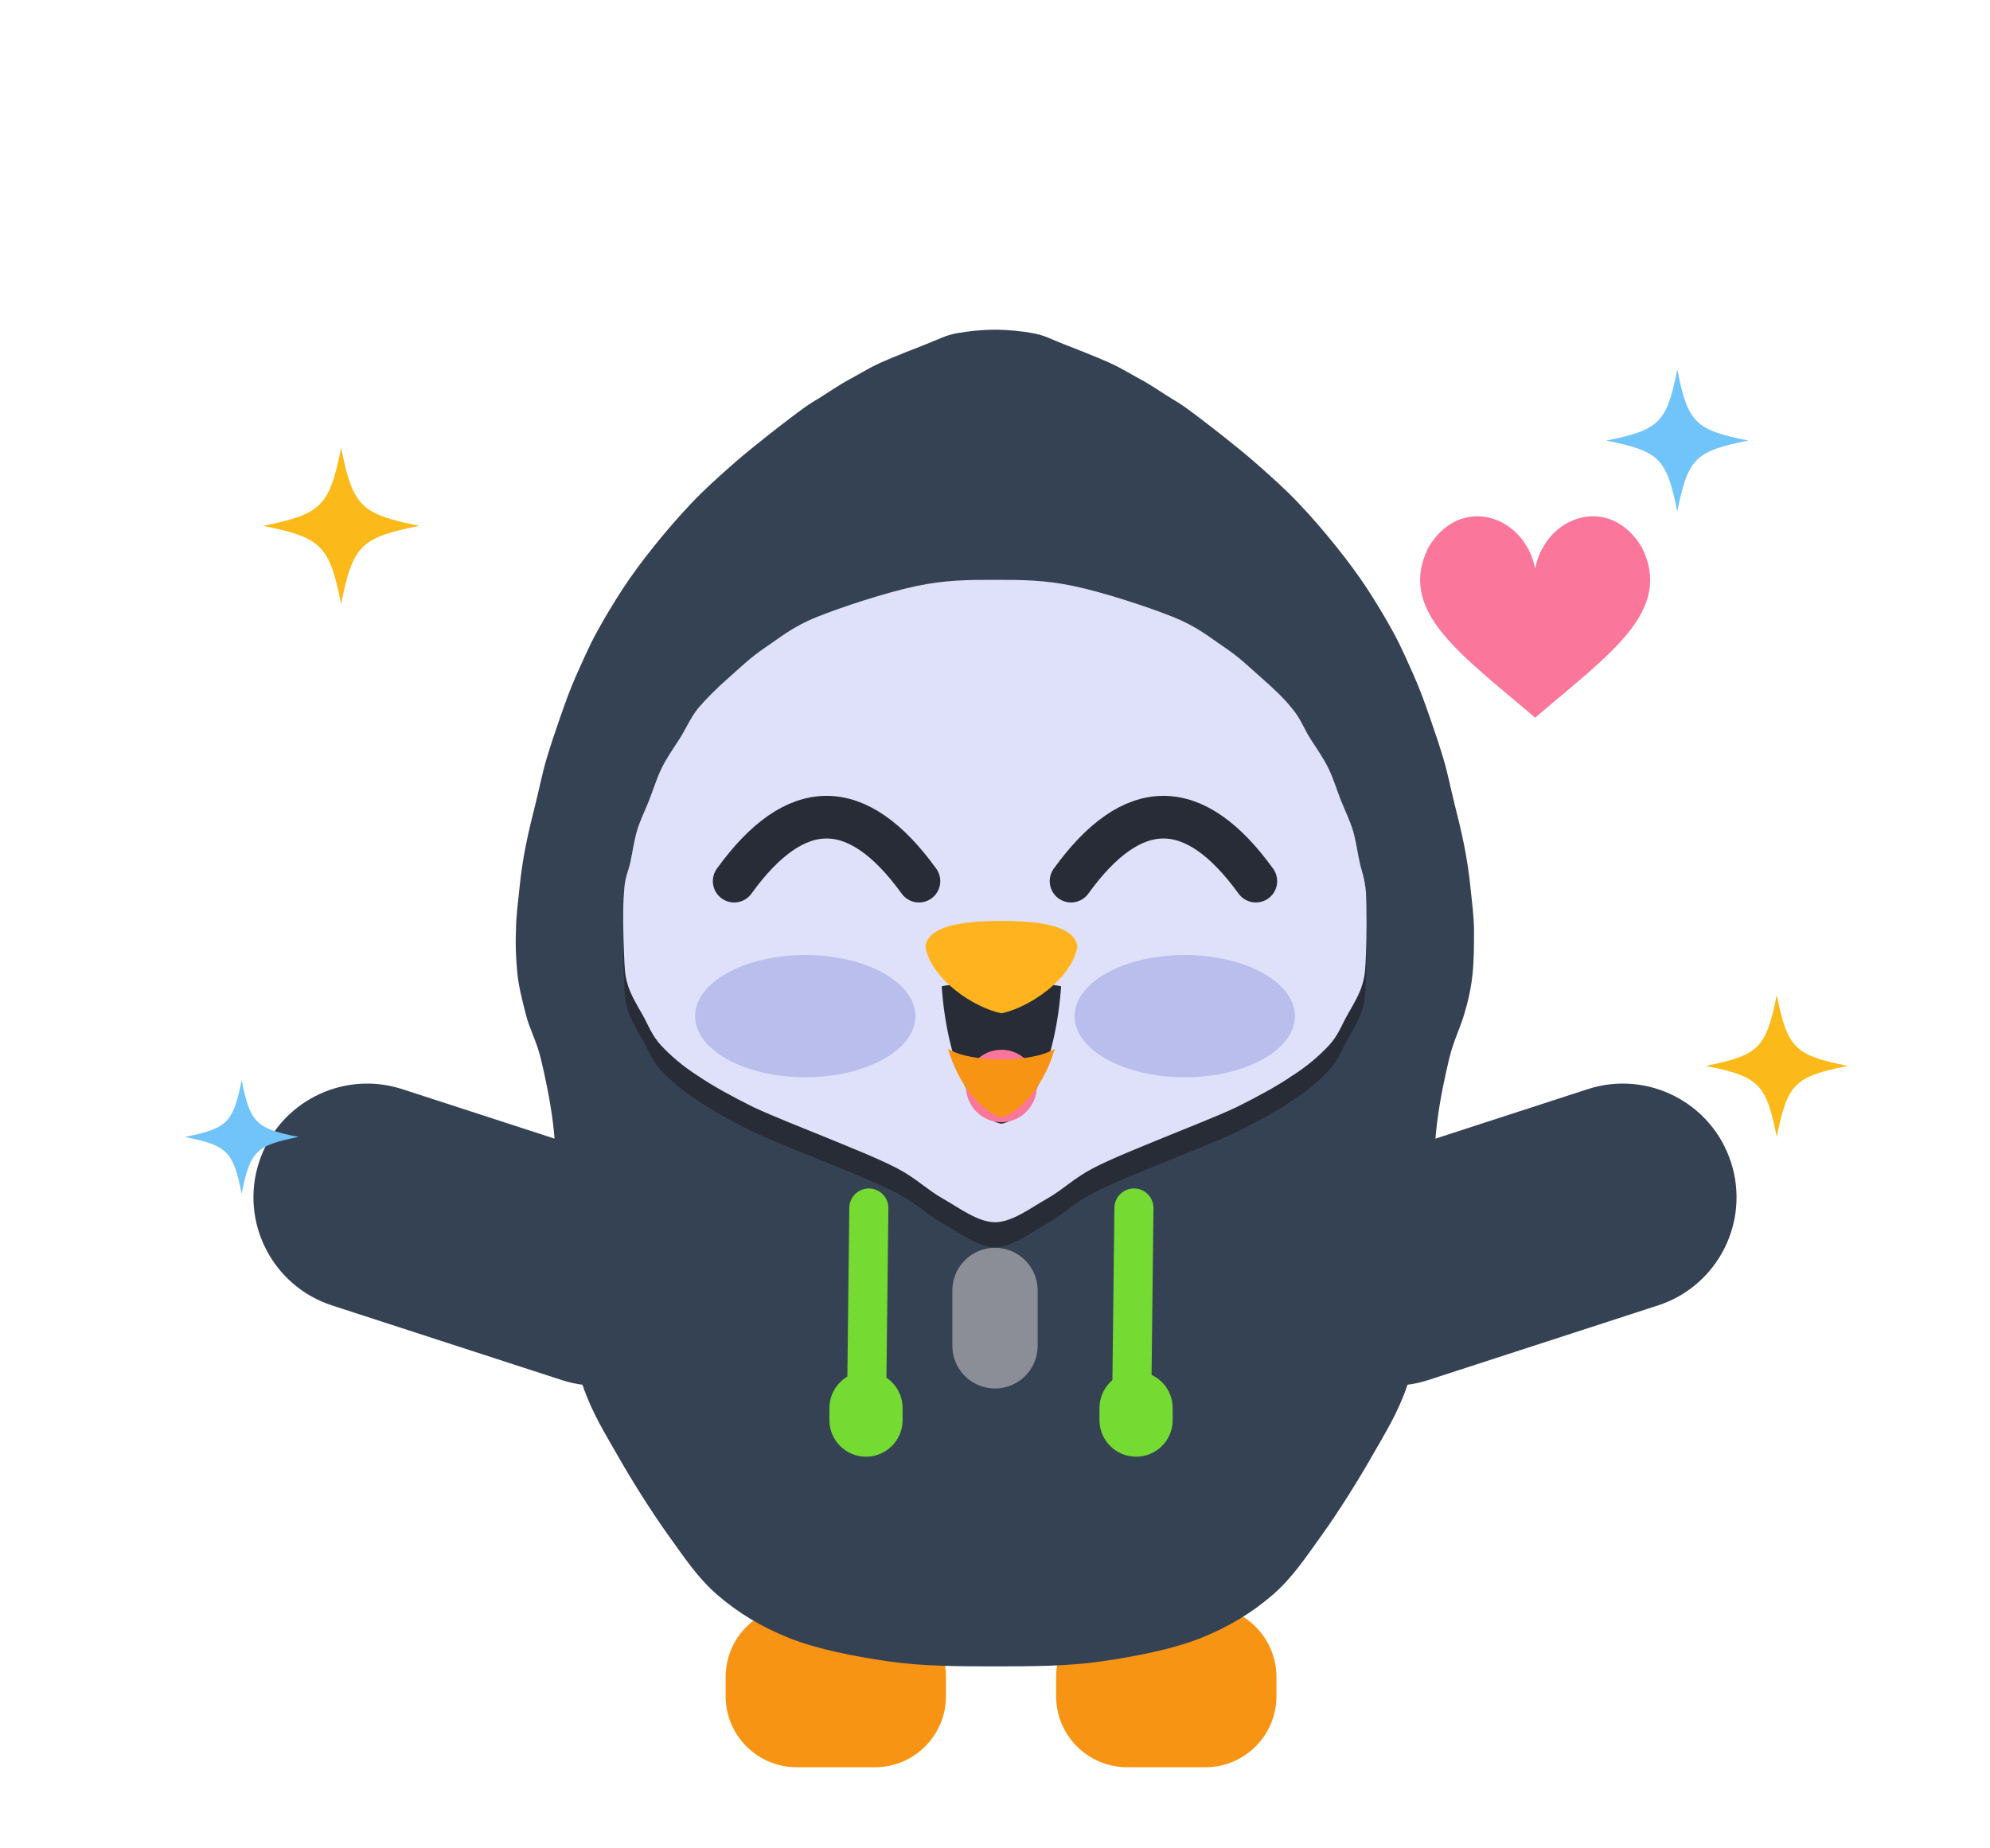
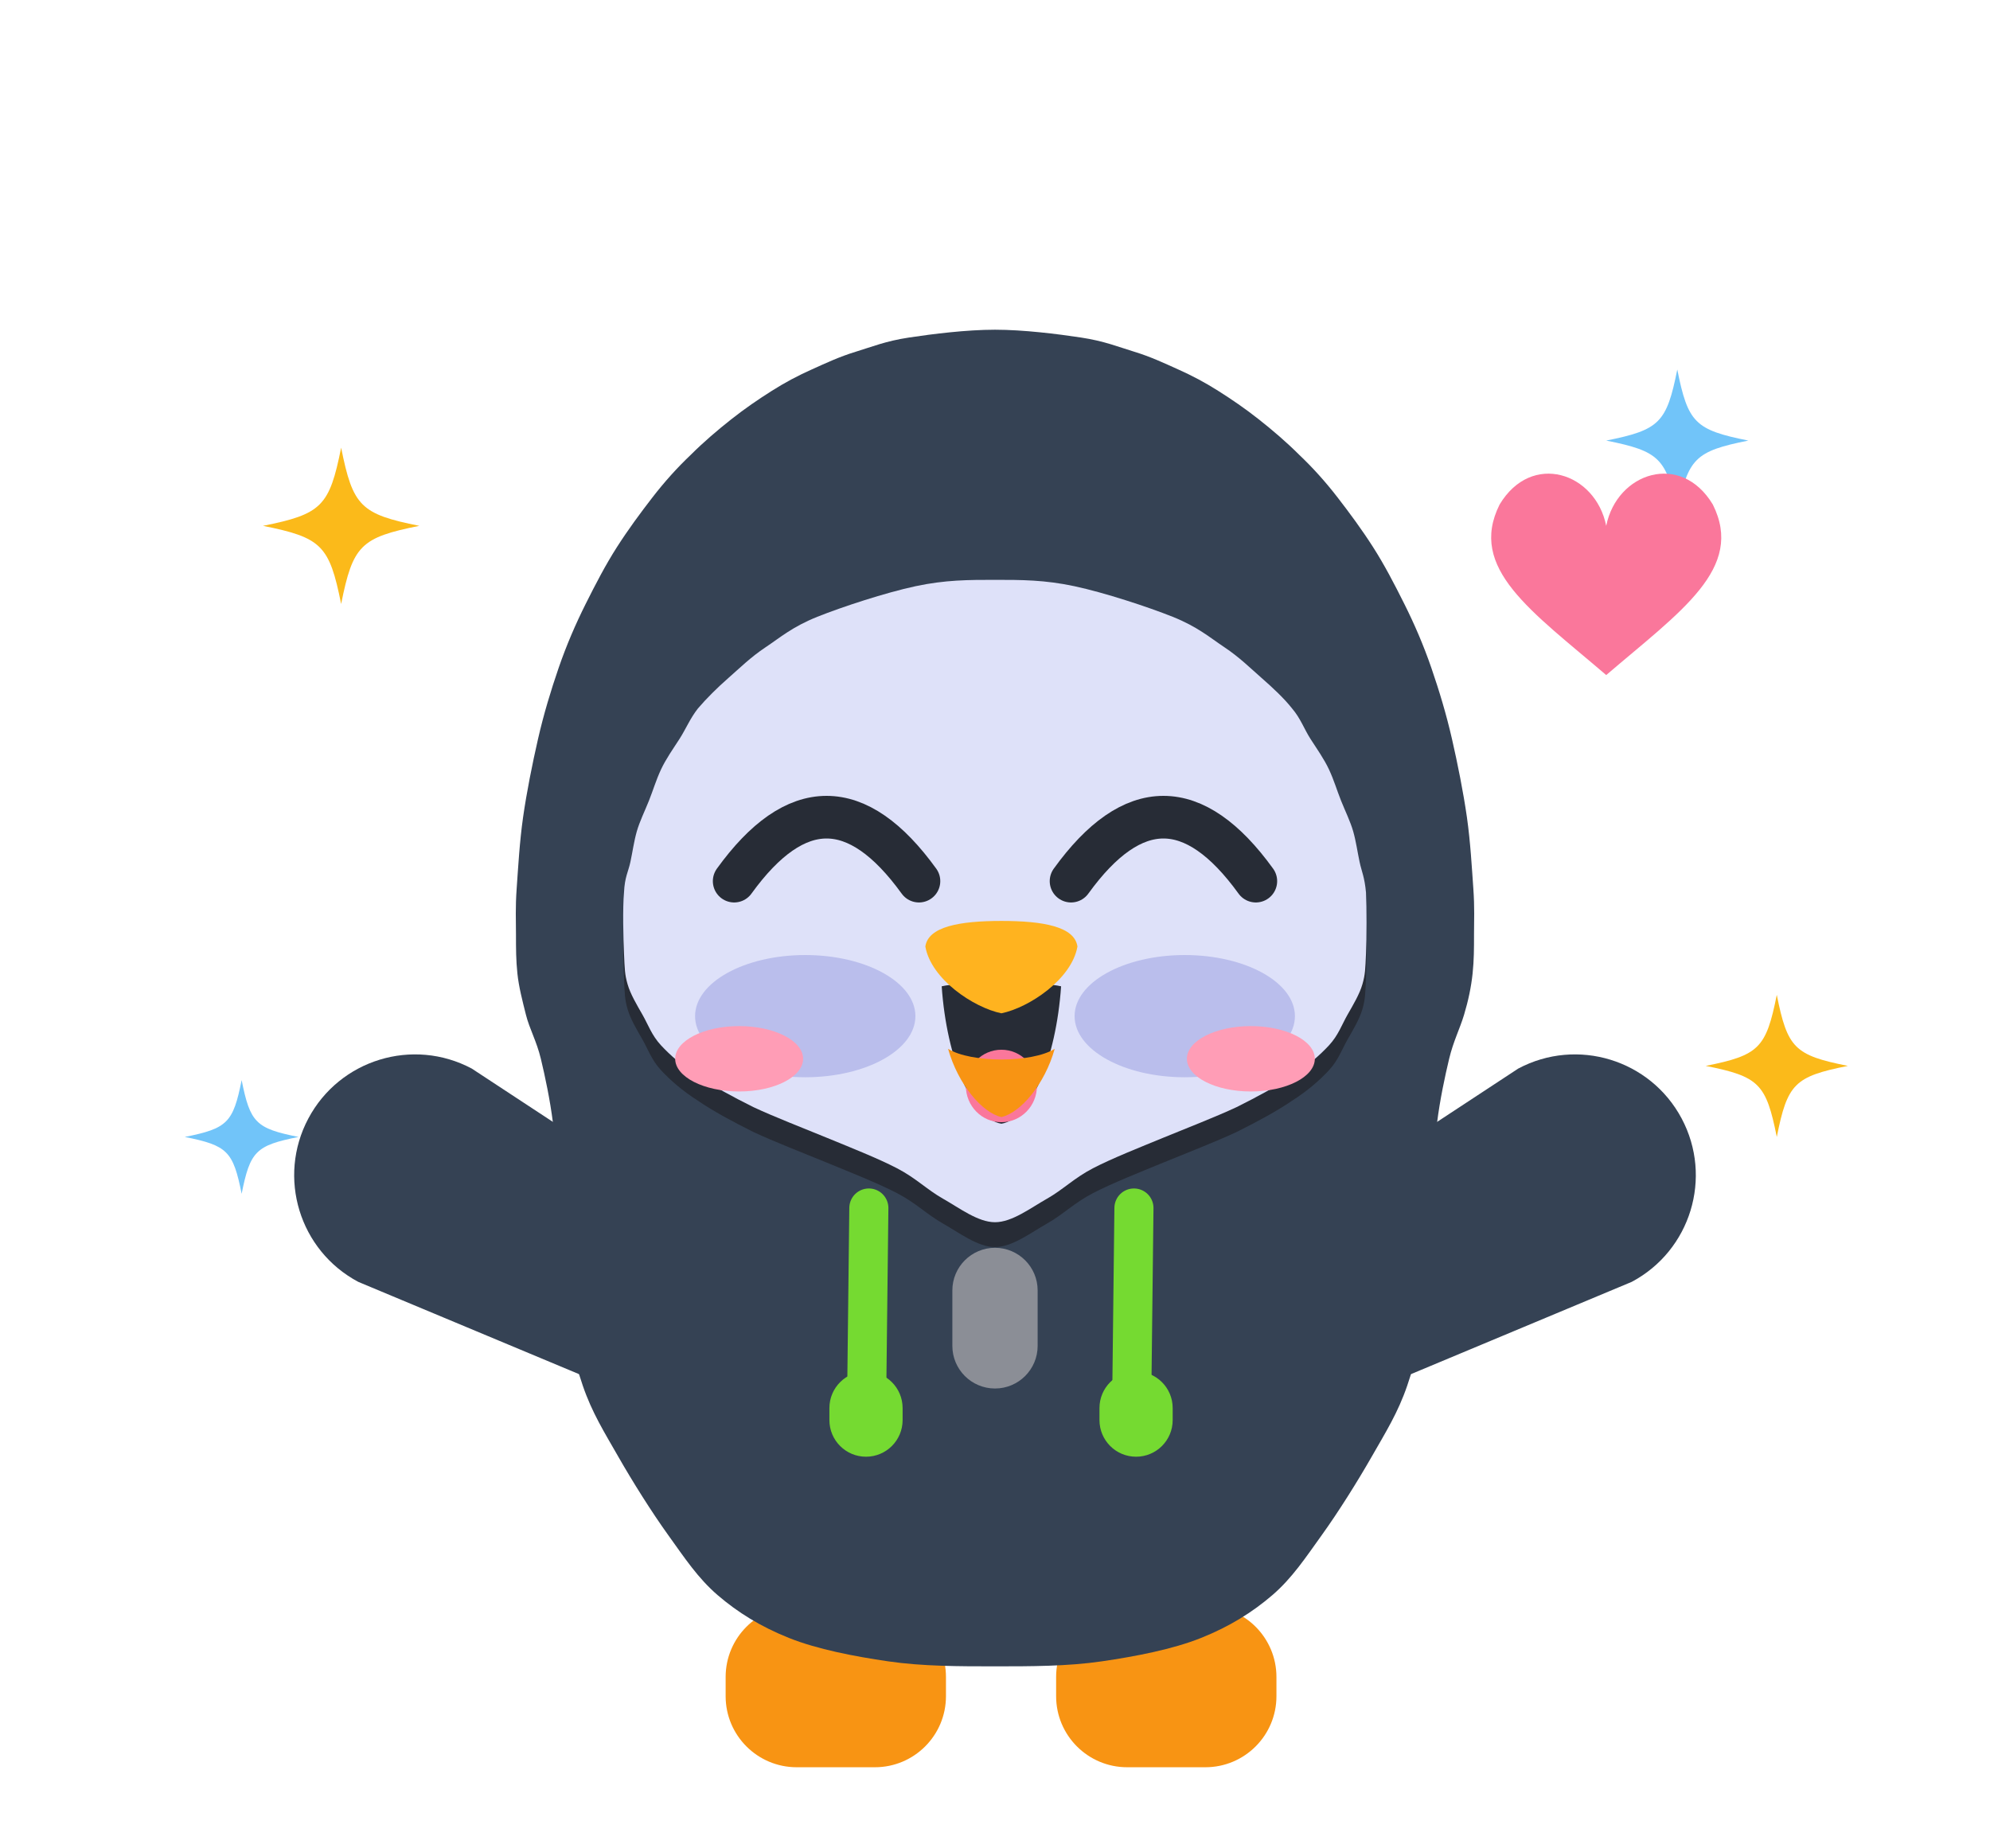
<svg xmlns="http://www.w3.org/2000/svg" viewBox="-40 -40 280 260" aria-hidden="true">
  <style>
  .byte-twinkle { transform-box: fill-box; transform-origin: center; animation: byte-twinkle 1.6s ease-in-out infinite }
  @keyframes byte-twinkle { 0%,100% { transform: scale(1) rotate(0) } 50% { transform: scale(.7) rotate(20deg) } }
  .byte-float { animation: byte-float 2.4s ease-in-out infinite }
  @keyframes byte-float { 0%,100% { transform: translateY(0) } 50% { transform: translateY(-4px) } }
  .byte-smoke { animation: byte-smoke 1.8s ease-out infinite }
  @keyframes byte-smoke { 0% { opacity: 0; transform: translateY(6px) } 25% { opacity: 1 } 100% { opacity: 0; transform: translateY(-10px) } }
  .byte-tear { animation: byte-tear 1.8s ease-in infinite }
  .byte-tear + .byte-tear { animation-delay: .6s }
  @keyframes byte-tear { 0% { opacity: 0; transform: translateY(0) } 15% { opacity: 1; transform: translateY(2px) }
    80% { opacity: 1; transform: translateY(14px) } 100% { opacity: 0; transform: translateY(18px) } }
  .byte-pop { transform-box: fill-box; transform-origin: center; animation: byte-pop .32s cubic-bezier(.34,1.56,.64,1) both }
  @keyframes byte-pop { from { opacity: 0; transform: scale(.4) } to { opacity: 1; transform: scale(1) } }
  .byte-rise { animation: byte-rise .34s cubic-bezier(.34,1.56,.64,1) both }
  @keyframes byte-rise { from { opacity: 0; transform: translateY(14px) } to { opacity: 1; transform: translateY(0) } }
  .byte-dot { transform-box: fill-box; transform-origin: center; animation: byte-dot 1.2s ease-in-out infinite }
  @keyframes byte-dot { 0%,100% { opacity: .45; transform: scale(.85) } 50% { opacity: 1; transform: scale(1) } }
  .byte-string { transform-box: fill-box; transform-origin: 50% 0 }
  .byte-sway .byte-string { animation: byte-sway 3.2s ease-in-out infinite }
  .byte-sway .byte-string + .byte-string { animation-delay: -1.1s }
  @keyframes byte-sway { 0%,100% { transform: rotate(2deg) } 50% { transform: rotate(-2deg) } }
  .byte-swing .byte-string { animation: byte-swing .9s ease-out 2 }
  .byte-swing .byte-string + .byte-string { animation-delay: .06s }
  @keyframes byte-swing { 0% { transform: rotate(0) } 20% { transform: rotate(11deg) } 45% { transform: rotate(-8deg) }
    70% { transform: rotate(4deg) } 100% { transform: rotate(0) } }
  @media (prefers-reduced-motion: reduce) {
    .byte-twinkle, .byte-float, .byte-smoke, .byte-tear, .byte-string, .byte-pop, .byte-rise, .byte-dot { animation: none !important }
    .byte-tear { transform: translateY(2px) }
  }
</style>
  <defs>
    <clipPath id="eyeL-R0">
      <rect x="59.5" y="58" width="33.6" height="44.8" rx="16.8" ry="20" />
    </clipPath>
    <clipPath id="eyeR-R0">
      <rect x="106.9" y="58" width="33.6" height="44.8" rx="16.8" ry="20" />
    </clipPath>
  </defs>
  <g>
    <g transform="translate(44 139)">
-       <g transform="rotate(18)">
-         <rect x="-50" y="-16" width="66" height="32" rx="16" fill="#354254" />
+       <g transform="rotate(28)">
+         <path d="M14 -13 L-29 -17 A17 17 0 0 0 -29 17 L14 13 A13 13 0 0 0 14 -13 Z" fill="#354254" />
      </g>
    </g>
  </g>
  <g transform="translate(200 0) scale(-1 1)">
    <g transform="translate(44 139)">
-       <g transform="rotate(18)">
-         <rect x="-50" y="-16" width="66" height="32" rx="16" fill="#354254" />
+       <g transform="rotate(28)">
+         <path d="M14 -13 L-29 -17 A17 17 0 0 0 -29 17 L14 13 A13 13 0 0 0 14 -13 Z" fill="#354254" />
      </g>
    </g>
  </g>
  <g fill="#F89413">
    <rect x="62.1" y="186" width="31" height="22.7" rx="10" />
    <rect x="108.6" y="186" width="31" height="22.7" rx="10" />
  </g>
-   <path fill="#354254" d="M100.0 6.4 C101.8 6.4 103.8 6.6 105.4 6.9 C107.0 7.2 107.8 7.7 109.6 8.4 C111.4 9.1 114.2 10.2 116.0 11.0 C117.8 11.8 119.0 12.6 120.5 13.4 C122.0 14.2 123.4 15.2 124.7 16.0 C126.0 16.8 126.1 16.8 128.1 18.3 C130.1 19.8 134.1 22.9 136.5 25.0 C138.9 27.1 140.8 28.8 142.7 30.8 C144.6 32.8 146.4 34.9 148.0 36.9 C149.6 38.9 151.1 40.9 152.4 42.9 C153.7 44.9 154.9 46.9 156.0 48.9 C157.1 50.9 158.0 53.0 158.9 55.0 C159.8 57.0 160.5 59.0 161.2 61.0 C161.9 63.0 162.5 64.8 163.1 66.8 C163.7 68.8 164.1 70.9 164.6 72.9 C165.1 74.9 165.6 76.9 166.0 78.9 C166.4 80.9 166.7 82.9 166.9 84.9 C167.1 86.9 167.4 89.0 167.4 91.0 C167.4 93.0 167.4 95.0 167.2 97.0 C167.0 99.0 166.6 100.8 166.0 102.8 C165.4 104.8 164.5 106.5 163.9 109.0 C163.3 111.5 162.6 114.8 162.2 118.0 C161.8 121.2 161.8 124.0 161.6 128.0 C161.4 132.0 161.6 137.5 161.0 142.0 C160.4 146.5 159.3 151.2 158.0 155.0 C156.7 158.8 155.0 161.5 153.0 165.0 C151.0 168.5 148.3 172.8 146.0 176.0 C143.7 179.2 141.8 182.1 139.0 184.5 C136.2 186.9 133.0 188.9 129.0 190.5 C125.0 192.1 119.8 193.1 115.0 193.8 C110.2 194.5 105.0 194.5 100.0 194.5 C95.0 194.5 89.8 194.5 85.0 193.8 C80.2 193.1 75.0 192.1 71.0 190.5 C67.0 188.9 63.8 186.9 61.0 184.5 C58.2 182.1 56.3 179.2 54.0 176.0 C51.7 172.8 49.0 168.5 47.0 165.0 C45.0 161.5 43.3 158.8 42.0 155.0 C40.7 151.2 39.6 146.5 39.0 142.0 C38.4 137.5 38.6 132.0 38.4 128.0 C38.2 124.0 38.2 121.2 37.8 118.0 C37.4 114.8 36.7 111.5 36.1 109.0 C35.5 106.5 34.5 104.8 34.0 102.8 C33.5 100.8 33.0 99.0 32.8 97.0 C32.6 95.0 32.5 93.0 32.6 91.0 C32.6 89.0 32.9 86.9 33.1 84.9 C33.3 82.9 33.6 80.9 34.0 78.9 C34.4 76.9 34.9 74.9 35.4 72.9 C35.9 70.9 36.3 68.8 36.9 66.8 C37.5 64.8 38.1 63.0 38.8 61.0 C39.5 59.0 40.2 57.0 41.1 55.0 C42.0 53.0 42.9 50.9 44.0 48.9 C45.1 46.9 46.3 44.9 47.6 42.9 C48.9 40.9 50.4 38.9 52.0 36.9 C53.6 34.9 55.4 32.8 57.3 30.8 C59.2 28.8 61.1 27.1 63.5 25.0 C65.9 22.9 69.9 19.8 71.9 18.3 C73.9 16.8 74.0 16.8 75.3 16.0 C76.6 15.2 78.0 14.2 79.5 13.4 C81.0 12.6 82.2 11.8 84.0 11.0 C85.8 10.2 88.6 9.1 90.4 8.4 C92.2 7.7 93.0 7.2 94.6 6.9 C96.2 6.6 98.2 6.4 100.0 6.4 Z" />
+   <path fill="#354254" d="M100.0 6.4 C104.0 6.4 108.8 7.0 112.1 7.5 C115.4 8.0 117.3 8.8 119.6 9.5 C121.9 10.2 123.8 11.1 125.8 12.0 C127.8 12.9 129.5 13.8 131.4 15.0 C133.3 16.2 135.2 17.5 137.1 19.0 C139.0 20.5 141.0 22.2 142.8 24.0 C144.7 25.8 146.5 27.8 148.2 30.0 C149.9 32.2 151.6 34.5 153.2 37.0 C154.8 39.5 156.2 42.2 157.6 45.0 C159.0 47.8 160.3 50.8 161.4 54.0 C162.5 57.2 163.5 60.5 164.3 64.0 C165.1 67.5 165.9 71.5 166.4 75.0 C166.9 78.5 167.1 82.2 167.3 85.0 C167.5 87.8 167.4 89.5 167.4 91.5 C167.4 93.5 167.4 95.1 167.2 97.0 C167.0 98.9 166.6 100.8 166.0 102.8 C165.4 104.8 164.5 106.5 163.9 109.0 C163.3 111.5 162.6 114.8 162.2 118.0 C161.8 121.2 161.8 124.0 161.6 128.0 C161.4 132.0 161.6 137.5 161.0 142.0 C160.4 146.5 159.3 151.2 158.0 155.0 C156.7 158.8 155.0 161.5 153.0 165.0 C151.0 168.5 148.3 172.8 146.0 176.0 C143.7 179.2 141.8 182.1 139.0 184.5 C136.2 186.9 133.0 188.9 129.0 190.5 C125.0 192.1 119.8 193.1 115.0 193.8 C110.2 194.5 105.0 194.5 100.0 194.5 C95.0 194.5 89.8 194.5 85.0 193.8 C80.2 193.1 75.0 192.1 71.0 190.5 C67.0 188.9 63.8 186.9 61.0 184.5 C58.2 182.1 56.3 179.2 54.0 176.0 C51.7 172.8 49.0 168.5 47.0 165.0 C45.0 161.5 43.3 158.8 42.0 155.0 C40.7 151.2 39.6 146.5 39.0 142.0 C38.4 137.5 38.6 132.0 38.4 128.0 C38.2 124.0 38.2 121.2 37.8 118.0 C37.4 114.8 36.7 111.5 36.1 109.0 C35.5 106.5 34.5 104.8 34.0 102.8 C33.5 100.8 33.0 98.9 32.8 97.0 C32.6 95.1 32.6 93.5 32.6 91.5 C32.6 89.5 32.5 87.8 32.7 85.0 C32.9 82.2 33.1 78.5 33.6 75.0 C34.1 71.5 34.9 67.5 35.7 64.0 C36.5 60.5 37.5 57.2 38.6 54.0 C39.7 50.8 41.0 47.8 42.4 45.0 C43.8 42.2 45.2 39.5 46.8 37.0 C48.4 34.5 50.1 32.2 51.8 30.0 C53.5 27.8 55.3 25.8 57.2 24.0 C59.0 22.2 61.0 20.5 62.9 19.0 C64.8 17.5 66.7 16.2 68.6 15.0 C70.5 13.8 72.2 12.9 74.2 12.0 C76.2 11.1 78.1 10.2 80.4 9.5 C82.7 8.8 84.6 8.0 87.9 7.5 C91.2 7.0 96.0 6.4 100.0 6.4 Z" />
  <path fill="#272C36" transform="translate(0 3.5)" d="M100.0 41.6 C103.7 41.6 107.0 41.6 111.2 42.5 C115.4 43.4 121.5 45.4 125.0 46.8 C128.5 48.2 130.2 49.7 132.3 51.1 C134.4 52.5 135.9 54.0 137.5 55.4 C139.1 56.8 140.7 58.3 141.8 59.7 C143.0 61.1 143.5 62.6 144.4 64.0 C145.3 65.4 146.3 66.8 147.0 68.3 C147.7 69.8 148.1 71.2 148.7 72.7 C149.3 74.2 150.0 75.6 150.4 77.0 C150.8 78.4 151.0 79.9 151.3 81.3 C151.6 82.7 152.0 83.4 152.2 85.6 C152.3 87.8 152.3 92.0 152.2 94.2 C152.1 96.4 152.1 97.1 151.7 98.5 C151.3 99.9 150.4 101.4 149.6 102.8 C148.8 104.2 148.3 105.7 147.0 107.1 C145.7 108.5 144.0 110.0 141.8 111.4 C139.6 112.9 137.0 114.3 134.0 115.8 C131.0 117.2 127.1 118.7 123.7 120.1 C120.3 121.5 116.5 123.0 113.8 124.4 C111.1 125.8 109.6 127.4 107.3 128.7 C105.0 130.0 102.4 132.0 100.0 132.0 C97.6 132.0 95.0 130.0 92.7 128.7 C90.4 127.4 88.9 125.8 86.2 124.4 C83.5 123.0 79.7 121.5 76.3 120.1 C72.9 118.7 69.0 117.2 66.0 115.8 C63.0 114.3 60.4 112.9 58.2 111.4 C56.0 110.0 54.3 108.5 53.0 107.1 C51.7 105.7 51.2 104.2 50.4 102.8 C49.6 101.4 48.7 99.9 48.3 98.5 C47.9 97.1 47.9 96.4 47.8 94.2 C47.7 92.0 47.6 87.8 47.8 85.6 C47.9 83.4 48.4 82.7 48.7 81.3 C49.0 79.9 49.2 78.4 49.6 77.0 C50.0 75.6 50.7 74.2 51.3 72.7 C51.9 71.2 52.3 69.8 53.0 68.3 C53.7 66.8 54.7 65.4 55.6 64.0 C56.5 62.6 57.1 61.1 58.2 59.7 C59.4 58.3 60.9 56.8 62.5 55.4 C64.1 54.0 65.6 52.5 67.7 51.1 C69.8 49.7 71.5 48.2 75.0 46.8 C78.5 45.4 84.6 43.4 88.8 42.5 C93.0 41.6 96.3 41.6 100.0 41.6 Z" />
  <path fill="#DEE1F9" d="M100.0 41.6 C103.7 41.6 107.0 41.6 111.2 42.5 C115.4 43.4 121.5 45.4 125.0 46.8 C128.5 48.2 130.2 49.7 132.3 51.1 C134.4 52.5 135.9 54.0 137.5 55.4 C139.1 56.8 140.7 58.3 141.8 59.7 C143.0 61.1 143.5 62.6 144.4 64.0 C145.3 65.4 146.3 66.8 147.0 68.3 C147.7 69.8 148.1 71.2 148.7 72.7 C149.3 74.2 150.0 75.6 150.4 77.0 C150.8 78.4 151.0 79.9 151.3 81.3 C151.6 82.7 152.0 83.4 152.2 85.6 C152.3 87.8 152.3 92.0 152.2 94.2 C152.1 96.4 152.1 97.1 151.7 98.5 C151.3 99.9 150.4 101.4 149.6 102.8 C148.8 104.2 148.3 105.7 147.0 107.1 C145.7 108.5 144.0 110.0 141.8 111.4 C139.6 112.9 137.0 114.3 134.0 115.8 C131.0 117.2 127.1 118.7 123.7 120.1 C120.3 121.5 116.5 123.0 113.8 124.4 C111.1 125.8 109.6 127.4 107.3 128.7 C105.0 130.0 102.4 132.0 100.0 132.0 C97.6 132.0 95.0 130.0 92.7 128.7 C90.4 127.4 88.9 125.8 86.2 124.4 C83.5 123.0 79.7 121.5 76.3 120.1 C72.9 118.7 69.0 117.2 66.0 115.8 C63.0 114.3 60.4 112.9 58.2 111.4 C56.0 110.0 54.3 108.5 53.0 107.1 C51.7 105.7 51.2 104.2 50.4 102.8 C49.6 101.4 48.7 99.9 48.3 98.5 C47.9 97.1 47.9 96.4 47.8 94.2 C47.7 92.0 47.6 87.8 47.8 85.6 C47.9 83.4 48.4 82.7 48.7 81.3 C49.0 79.9 49.2 78.4 49.6 77.0 C50.0 75.6 50.7 74.2 51.3 72.7 C51.9 71.2 52.3 69.8 53.0 68.3 C53.7 66.8 54.7 65.4 55.6 64.0 C56.5 62.6 57.1 61.1 58.2 59.7 C59.4 58.3 60.9 56.8 62.5 55.4 C64.1 54.0 65.6 52.5 67.7 51.1 C69.8 49.7 71.5 48.2 75.0 46.8 C78.5 45.4 84.6 43.4 88.8 42.5 C93.0 41.6 96.3 41.6 100.0 41.6 Z" />
  <g fill="#BABEEC">
    <ellipse cx="73.3" cy="103" rx="15.5" ry="8.6" />
    <ellipse cx="126.7" cy="103" rx="15.5" ry="8.6" />
+   </g>
+   <g fill="#FF9DB6">
+     <ellipse cx="64" cy="109" rx="9" ry="4.6" />
+     <ellipse cx="136" cy="109" rx="9" ry="4.6" />
  </g>
  <path d="M63.3 84 Q76.3 66 89.3 84" stroke="#272C36" stroke-width="6" stroke-linecap="round" fill="none" />
  <path d="M110.7 84 Q123.7 66 136.7 84" stroke="#272C36" stroke-width="6" stroke-linecap="round" fill="none" />
  <g transform="translate(0 98.8) scale(1 2.125) translate(0 -98.8)" opacity="1">
    <path d="M92.5 98.8 C95 98.5 106.8 98.5 109.3 98.8 C108.6 103.6 105 107.6 100.9 107.9 C96.8 107.6 93.2 103.6 92.5 98.8 Z" fill="#272C36" />
    <ellipse cx="100.9" cy="105.4" rx="5" ry="2.4" fill="#FA779B" />
  </g>
  <path d="M93.4 98.6 C96.6 100.6 105.2 100.6 108.4 98.6 C107 103.6 103.6 107.6 100.9 108.2 C98.2 107.6 94.8 103.6 93.4 98.6 Z" fill="#F89413" transform="translate(0 9)" />
  <path d="M90.2 93.2 C90.6 90.4 95 89.6 100.9 89.6 C106.8 89.6 111.2 90.4 111.6 93.2 C110.8 97.8 104.8 101.8 100.9 102.6 C97 101.8 91 97.8 90.2 93.2 Z" fill="#FFB31F" />
  <g>
    <g class="byte-string">
      <path d="M82.25 130 L81.95 156" stroke="#75DA31" stroke-width="5.5" stroke-linecap="round" fill="none" />
      <rect x="76.7" y="153" width="10.3" height="12" rx="5.15" fill="#75DA31" />
    </g>
    <g class="byte-string">
      <path d="M119.55 130 L119.25 156" stroke="#75DA31" stroke-width="5.5" stroke-linecap="round" fill="none" />
      <rect x="114.7" y="153" width="10.3" height="12" rx="5.15" fill="#75DA31" />
    </g>
  </g>
  <rect x="94" y="135.6" width="12" height="19.8" rx="6" fill="#8B8E96" />
  <g>
    <g transform="translate(8 34) scale(1.1)">
      <path class="byte-twinkle" style="animation-delay:0s" fill="#FBBA1A" d="M0 -10 C1.5 -2.5 2.5 -1.5 10 0 C2.5 1.5 1.5 2.5 0 10 C-1.5 2.5 -2.5 1.5 -10 0 C-2.5 -1.5 -1.5 -2.5 0 -10 Z" />
    </g>
    <g transform="translate(196 22) scale(1)">
      <path class="byte-twinkle" style="animation-delay:0.4s" fill="#71C4F9" d="M0 -10 C1.5 -2.5 2.5 -1.5 10 0 C2.5 1.5 1.5 2.5 0 10 C-1.5 2.5 -2.5 1.5 -10 0 C-2.5 -1.5 -1.5 -2.5 0 -10 Z" />
    </g>
    <g transform="translate(-6 120) scale(0.8)">
      <path class="byte-twinkle" style="animation-delay:0.8s" fill="#71C4F9" d="M0 -10 C1.5 -2.5 2.5 -1.5 10 0 C2.5 1.5 1.5 2.5 0 10 C-1.5 2.5 -2.5 1.5 -10 0 C-2.5 -1.5 -1.5 -2.5 0 -10 Z" />
    </g>
    <g transform="translate(210 110) scale(1)">
      <path class="byte-twinkle" style="animation-delay:0.2s" fill="#FBBA1A" d="M0 -10 C1.5 -2.5 2.5 -1.5 10 0 C2.5 1.5 1.5 2.5 0 10 C-1.5 2.5 -2.5 1.5 -10 0 C-2.5 -1.5 -1.5 -2.5 0 -10 Z" />
    </g>
  </g>
  <g>
    <g class="byte-float">
-       <path d="M0 6 C-7 0 -13 -4 -10 -10 C-7 -15 -1 -13 0 -8 C1 -13 7 -15 10 -10 C13 -4 7 0 0 6 Z" transform="translate(176 52) scale(1.5)" fill="#FA779B" />
+       <path d="M0 6 C-7 0 -13 -4 -10 -10 C-7 -15 -1 -13 0 -8 C1 -13 7 -15 10 -10 C13 -4 7 0 0 6 Z" transform="translate(186 46) scale(1.5)" fill="#FA779B" />
    </g>
  </g>
</svg>
